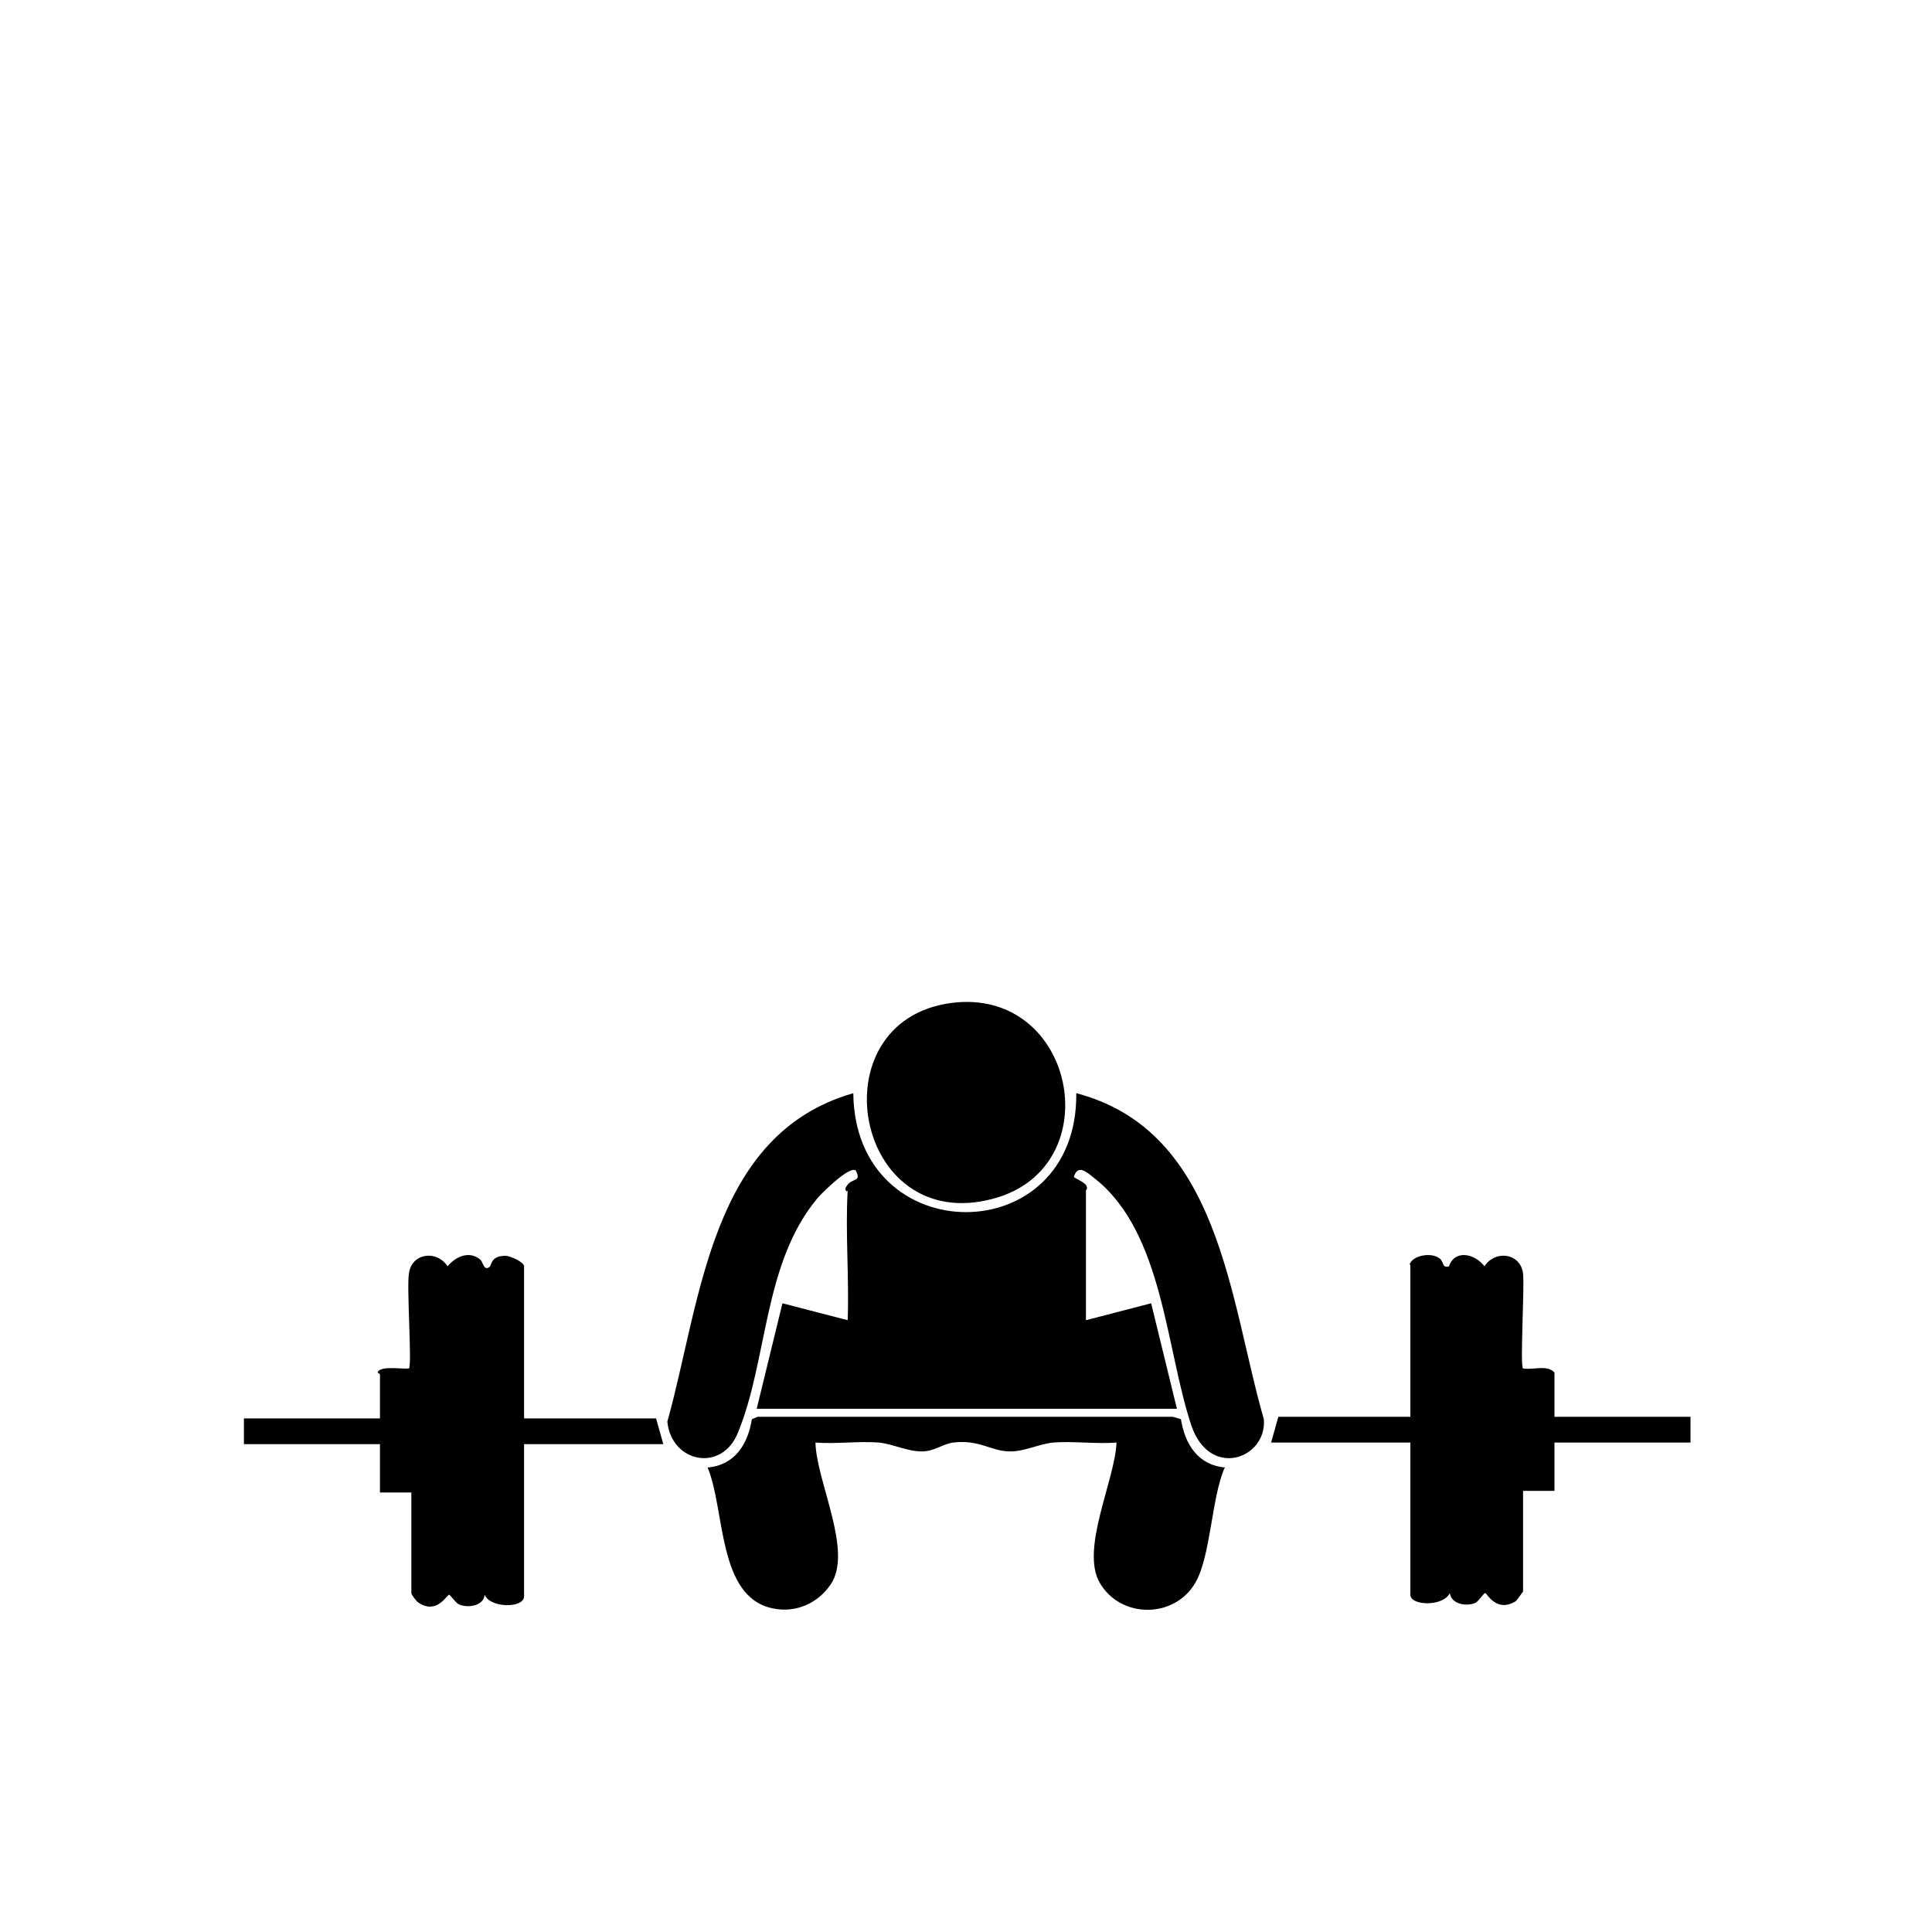
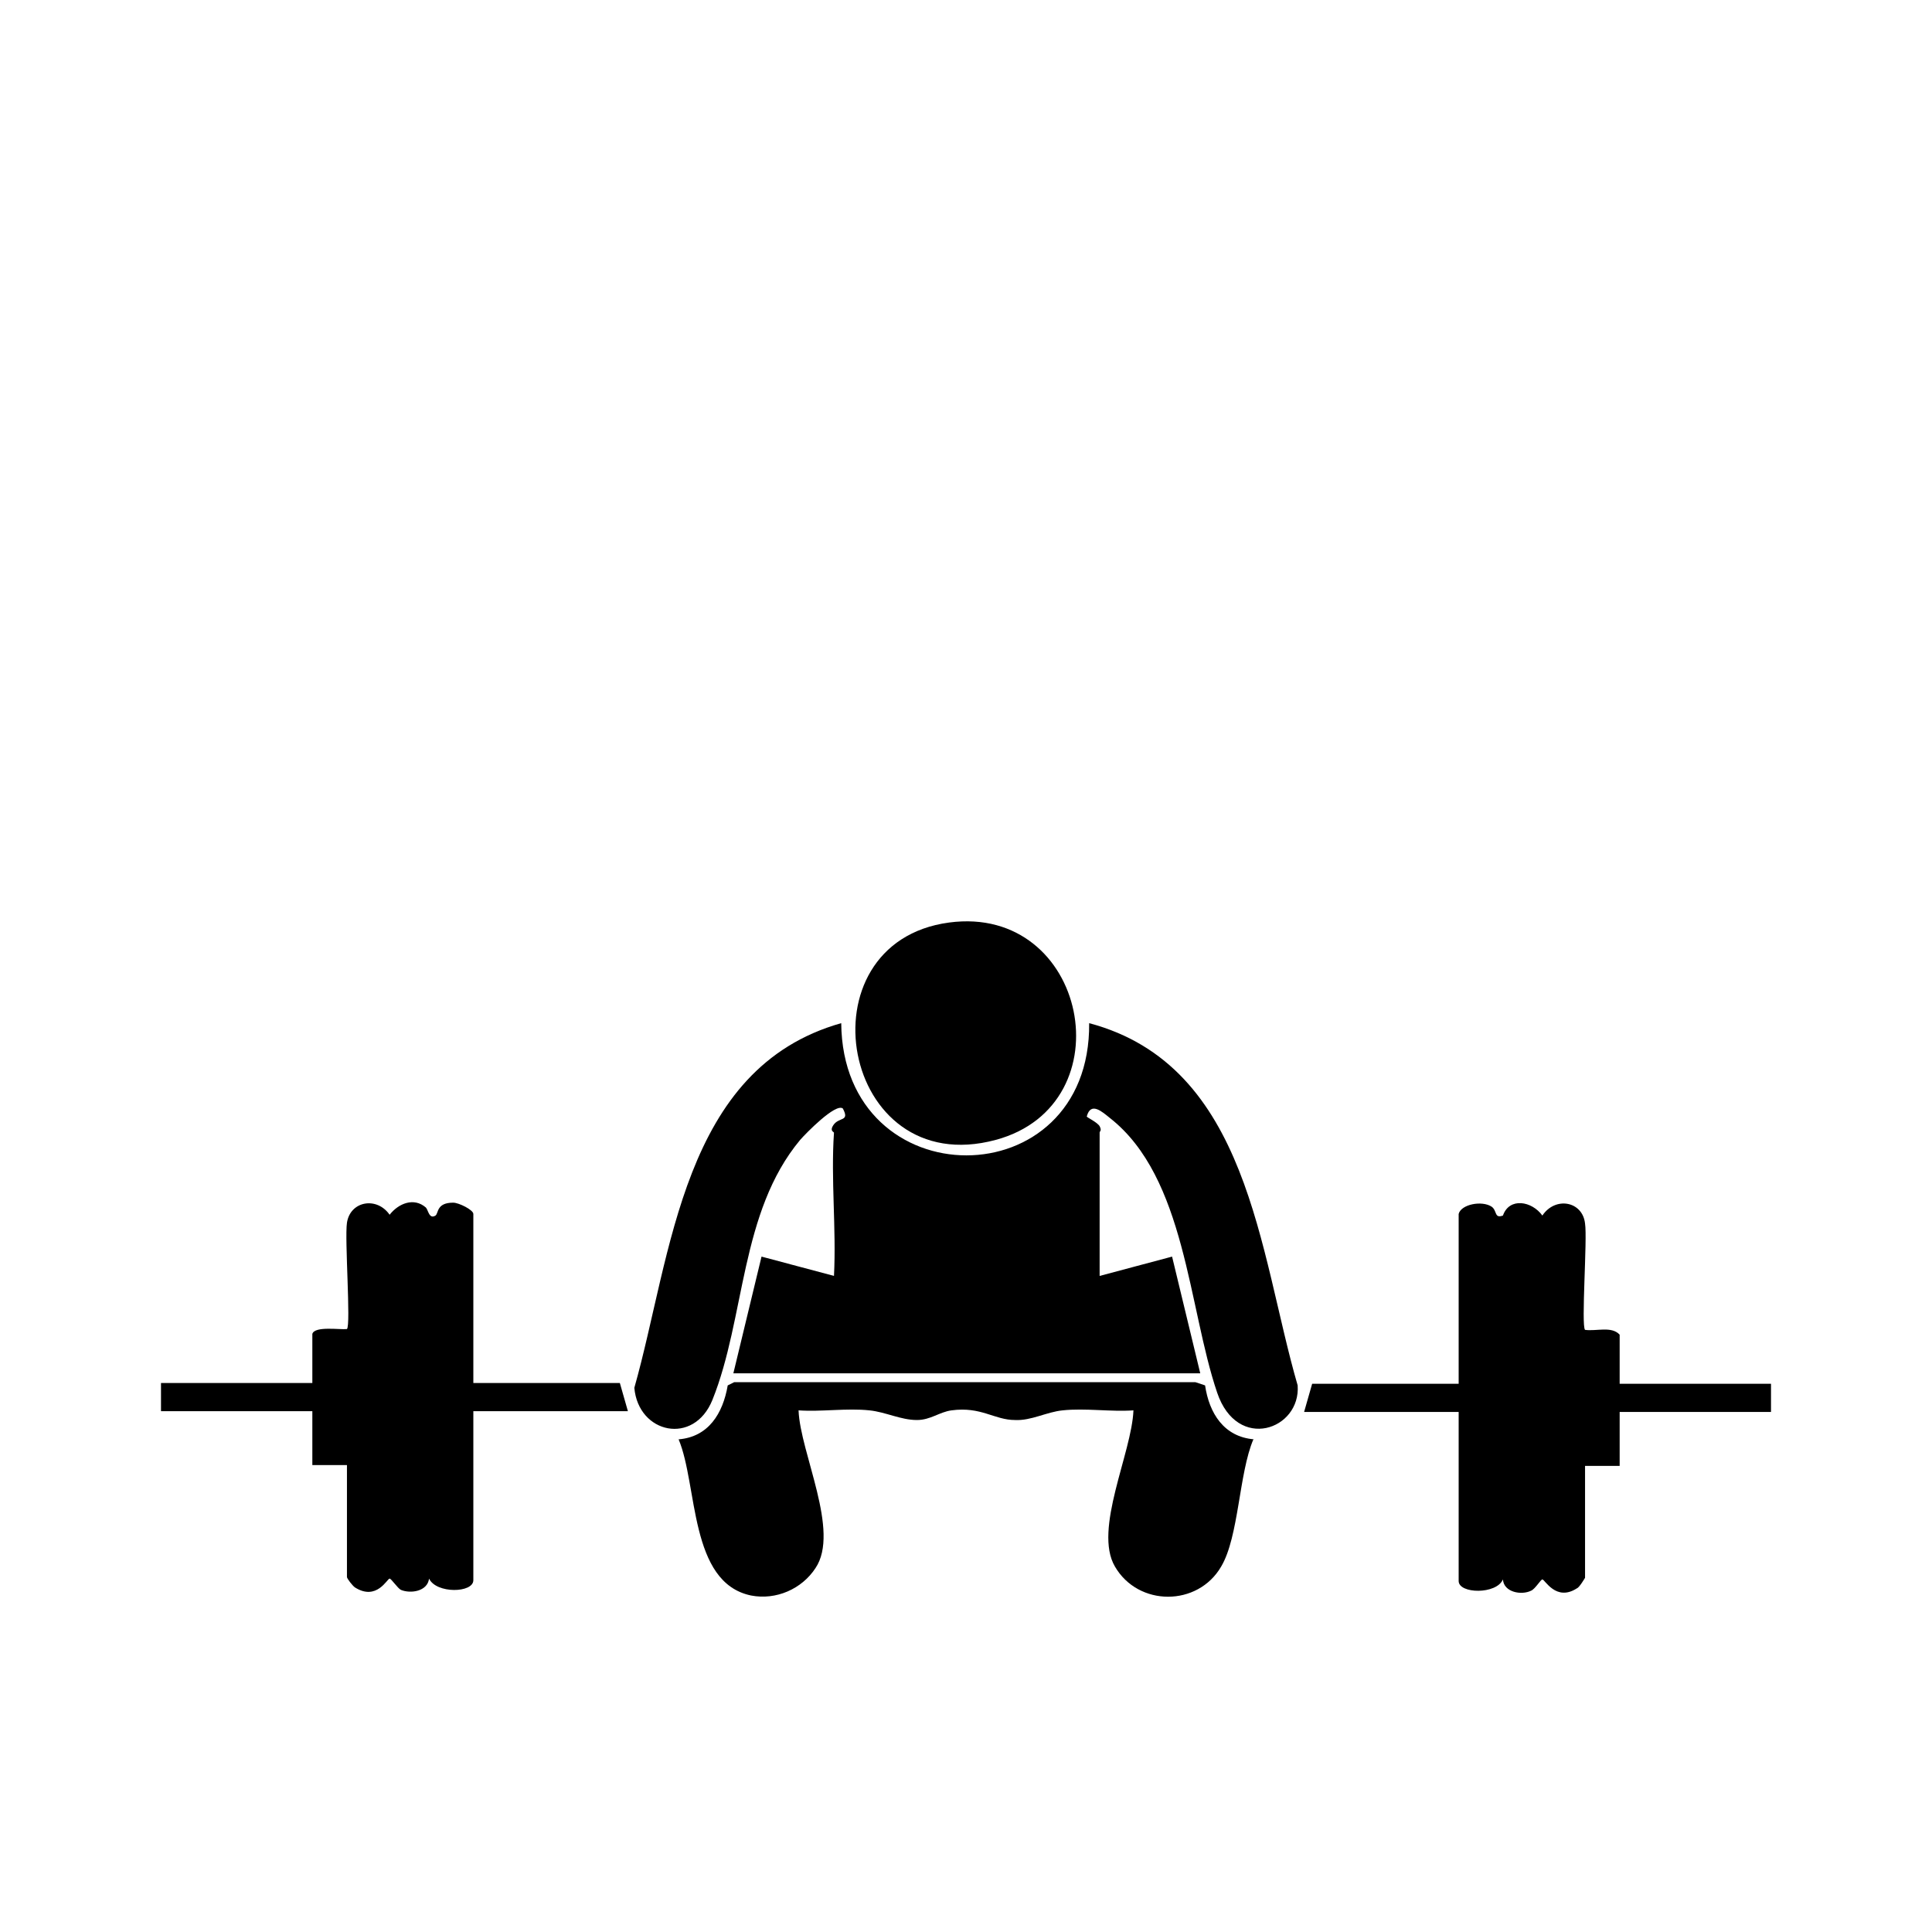
<svg xmlns="http://www.w3.org/2000/svg" id="Layer_1" version="1.1" viewBox="0 0 24 24">
-   <path d="M10.52,14.8s-.04-.02,0-.07c.06-.1.19-.04.11-.19-.08-.06-.42.28-.48.35-.67.81-.61,1.99-.98,2.9-.2.51-.83.38-.88-.13.42-1.5.53-3.57,2.31-4.08.02,1.97,2.79,1.97,2.77,0,1.79.47,1.9,2.56,2.33,4.05.04.49-.67.75-.9.08-.32-.96-.35-2.4-1.2-3.07-.09-.07-.21-.19-.26-.02,0,.01.12.06.15.1.03.05,0,.06,0,.07v1.61l.81-.21.32,1.31h-5.22l.32-1.31.81.21c.02-.53-.03-1.08,0-1.61Z" />
-   <path d="M4.69,17.05c.03-.09.3-.04.39-.05.04-.04-.03-1.01,0-1.18.03-.25.34-.3.48-.09.1-.12.27-.2.41-.08.03.03.04.14.11.09.03-.02.01-.14.2-.14.06,0,.23.08.23.13v1.89h1.64l.09.32h-1.73v1.89c0,.15-.42.15-.49-.02-.01.14-.21.17-.32.12-.04-.02-.11-.12-.12-.12-.03,0-.15.25-.38.1-.03-.02-.09-.1-.09-.12v-1.25h-.39v-.6h-1.69v-.32h1.69v-.55Z" />
-   <path d="M17.51,15.71c.03-.11.26-.16.37-.08.06.04.03.13.12.1.07-.21.32-.16.44,0,.14-.21.45-.16.48.09.02.18-.04,1.14,0,1.18.13.02.3-.05.39.05v.55h1.69v.32h-1.69v.6h-.39v1.25s-.07.1-.09.12c-.24.15-.36-.1-.38-.1-.02,0-.08.1-.12.12-.11.05-.3.02-.32-.12-.08.17-.49.16-.49.02v-1.89h-1.73l.09-.32h1.64v-1.89Z" />
-   <path d="M15.21,18.24c-.16.37-.17,1.09-.36,1.42-.26.45-.93.45-1.19,0-.24-.42.19-1.27.21-1.74-.26.02-.54-.02-.79,0-.18.02-.35.11-.53.11-.24,0-.38-.15-.71-.11-.14.02-.23.11-.39.11-.18,0-.35-.09-.53-.11-.25-.02-.54.02-.79,0,.01.48.47,1.35.19,1.76-.16.24-.44.36-.72.3-.69-.14-.59-1.23-.81-1.75.34-.03.5-.29.55-.6l.07-.03h5.16s.1.03.1.03c.05.31.21.57.55.6Z" />
-   <path d="M11.81,12.46c1.55-.21,1.99,2.04.53,2.43-1.73.47-2.21-2.2-.53-2.43Z" />
+   <path d="M10.35,14.06s-.04-.02,0-.08c.07-.11.21-.04.12-.21-.09-.07-.46.31-.53.39-.75.9-.68,2.21-1.09,3.23-.23.57-.92.42-.97-.15.47-1.66.59-3.97,2.57-4.53.02,2.19,3.1,2.19,3.08,0,1.99.53,2.11,2.85,2.59,4.5.04.55-.75.83-1,.09-.36-1.06-.39-2.67-1.33-3.41-.1-.08-.24-.21-.29-.02,0,.01.13.07.16.12.03.06,0,.06,0,.08v1.78l.9-.24.35,1.45h-5.8l.35-1.45.9.24c.03-.59-.04-1.2,0-1.78Z" />
+   <path d="M3.88,16.57c.03-.1.34-.05.43-.06.05-.05-.03-1.12,0-1.32.04-.27.37-.33.53-.1.11-.14.3-.22.45-.09.03.03.04.15.12.1.04-.03.01-.16.22-.16.07,0,.25.09.25.14v2.1h1.82l.1.35h-1.92v2.1c0,.16-.46.17-.55-.02-.02.16-.23.19-.35.14-.04-.02-.12-.14-.14-.14-.03,0-.16.28-.43.11-.03-.02-.1-.11-.1-.13v-1.39h-.43v-.67h-1.88v-.35h1.88v-.61Z" />
+   <path d="M18.12,15.08c.03-.12.29-.17.41-.09.07.05.03.15.14.11.08-.23.36-.18.49,0,.16-.24.5-.18.53.1.03.19-.05,1.27,0,1.32.14.02.33-.05.43.06v.61h1.88v.35h-1.88v.67h-.43v1.39s-.07.12-.1.13c-.26.17-.4-.11-.43-.11-.02,0-.09.12-.14.14-.12.06-.34.02-.35-.14-.08.19-.55.18-.55.02v-2.1h-1.92l.1-.35h1.82v-2.1Z" />
+   <path d="M15.57,17.88c-.18.42-.18,1.21-.4,1.58-.29.5-1.03.5-1.32,0-.27-.46.21-1.41.23-1.94-.28.02-.6-.03-.88,0-.2.02-.39.13-.59.12-.26,0-.42-.17-.79-.12-.15.02-.26.12-.43.12-.2,0-.39-.1-.59-.12-.28-.03-.6.02-.88,0,.02.53.52,1.5.21,1.96-.17.26-.49.4-.8.34-.77-.16-.66-1.37-.9-1.94.37-.03.55-.32.61-.67l.08-.04h5.73s.12.04.12.04c.05.34.23.64.61.67Z" />
+   <path d="M11.79,11.46c1.72-.23,2.21,2.26.58,2.7-1.93.52-2.45-2.45-.58-2.7Z" />
</svg>
